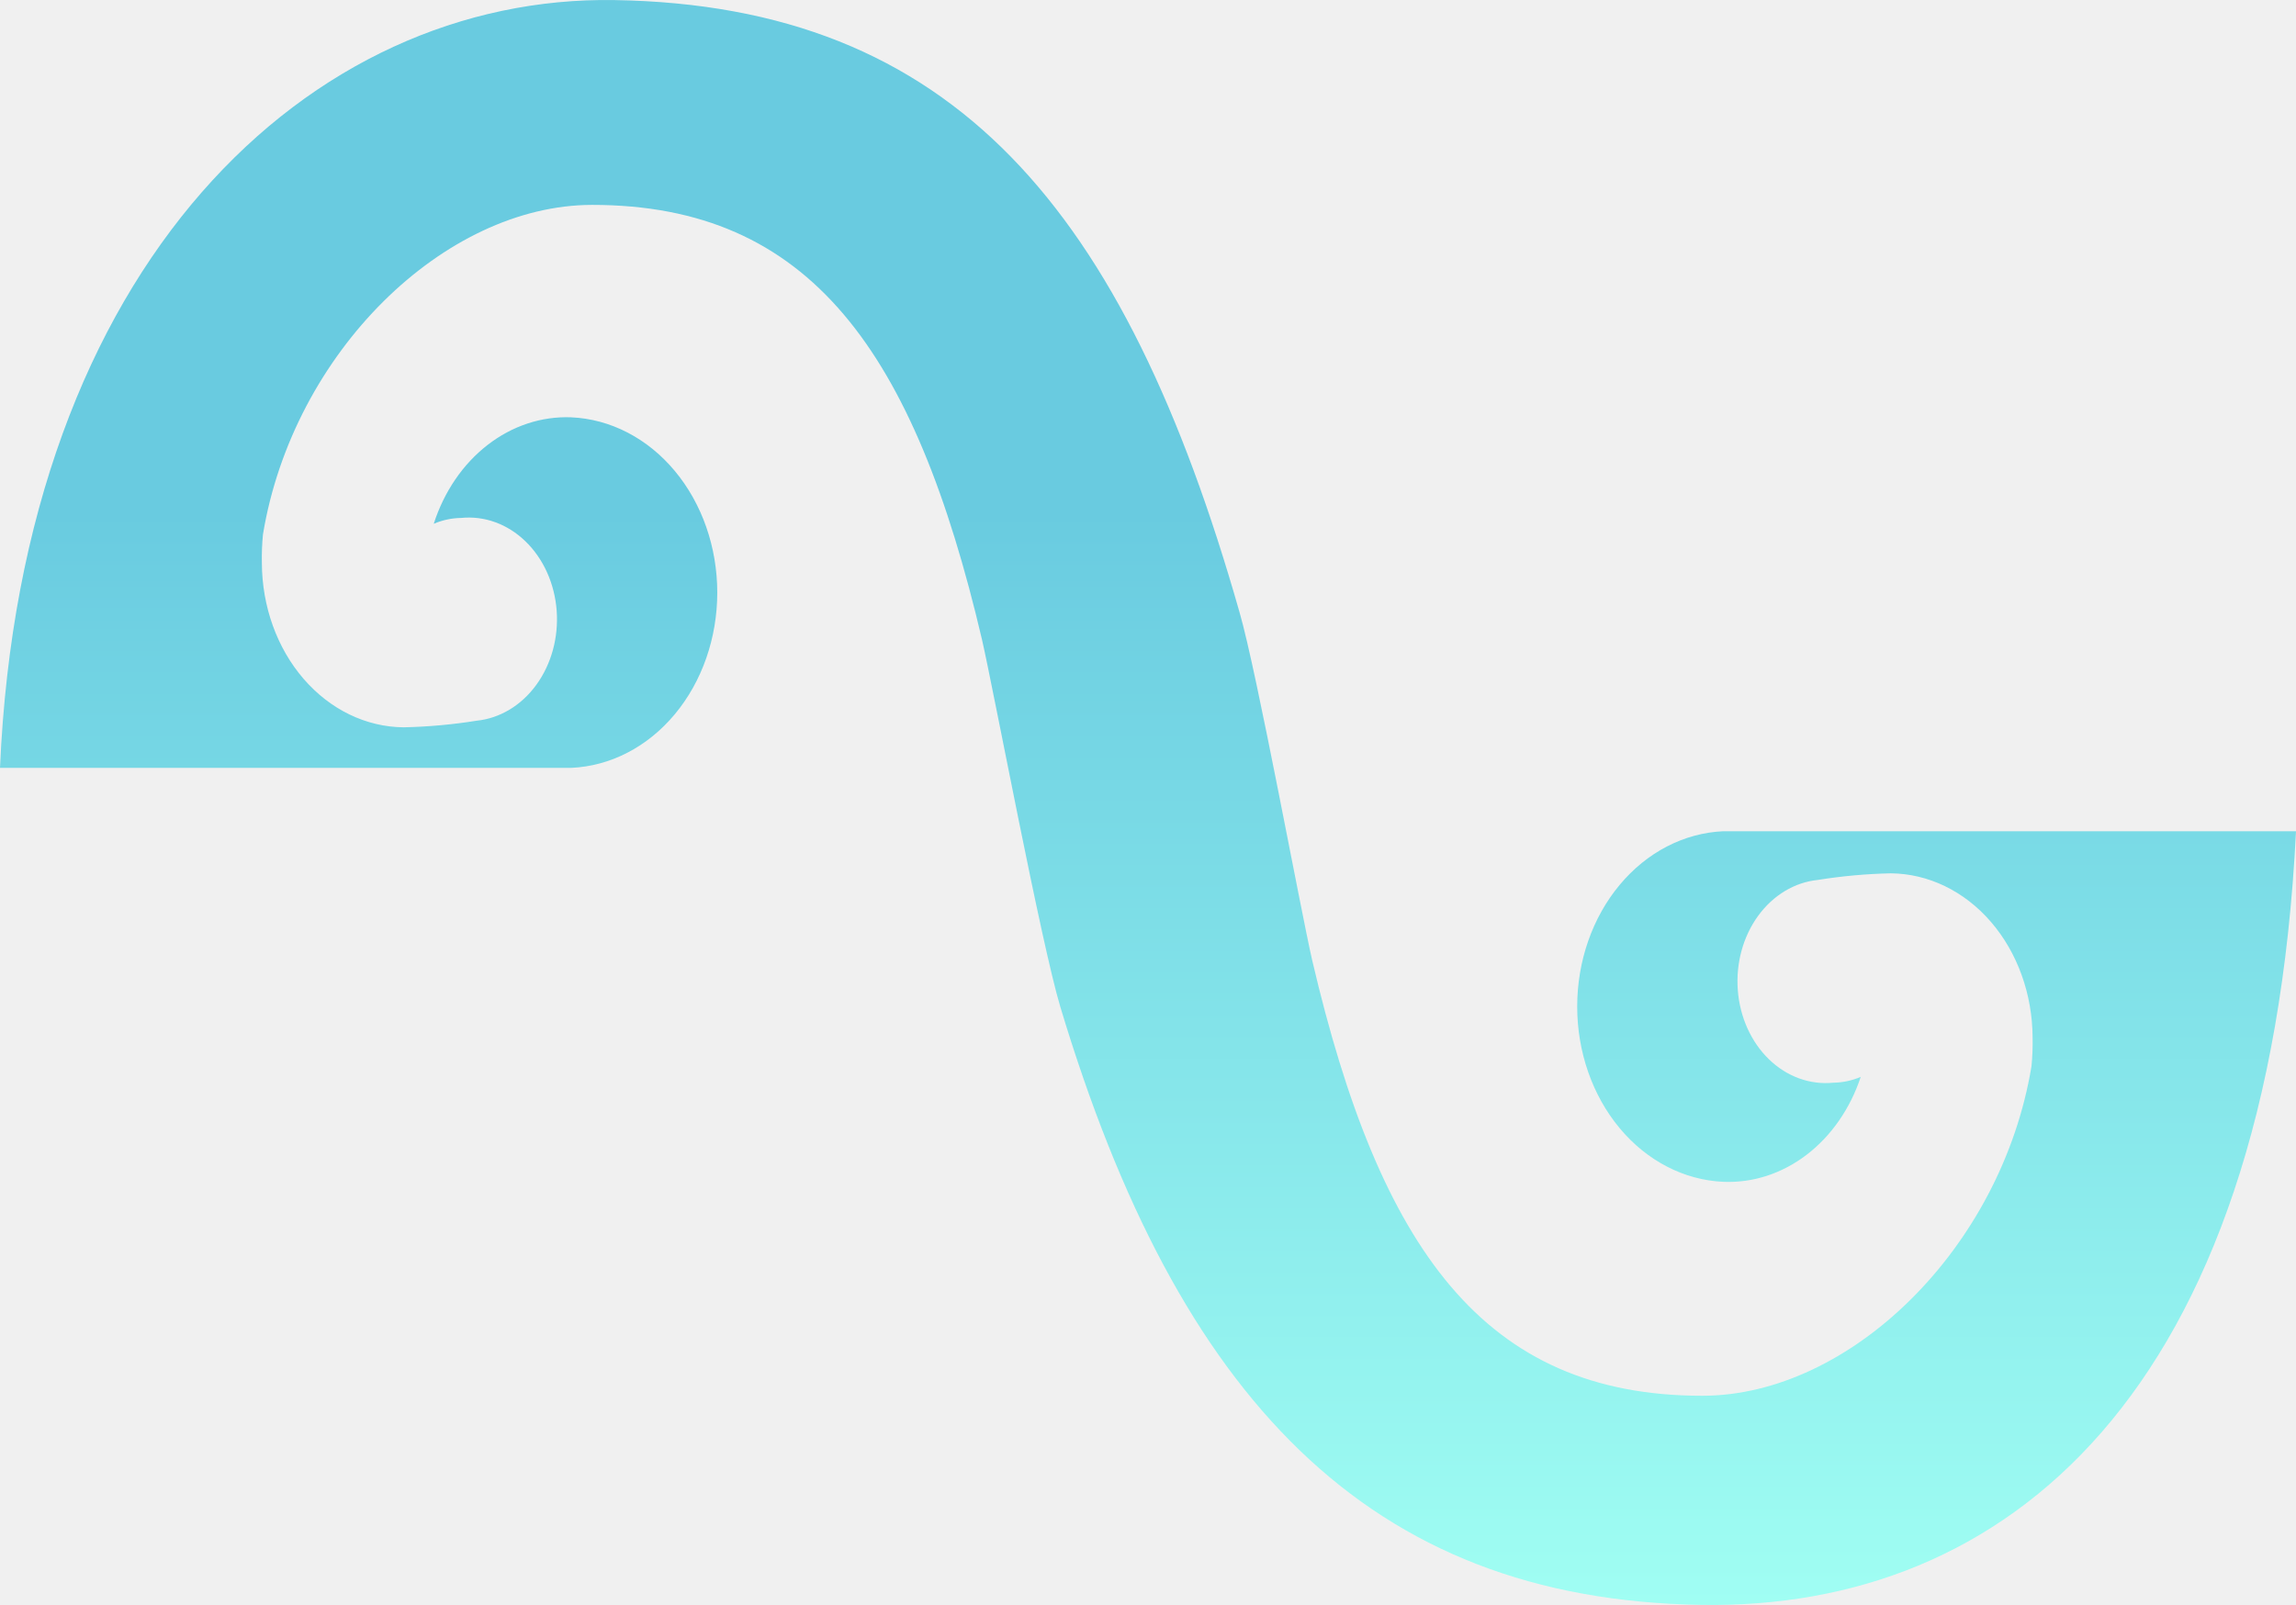
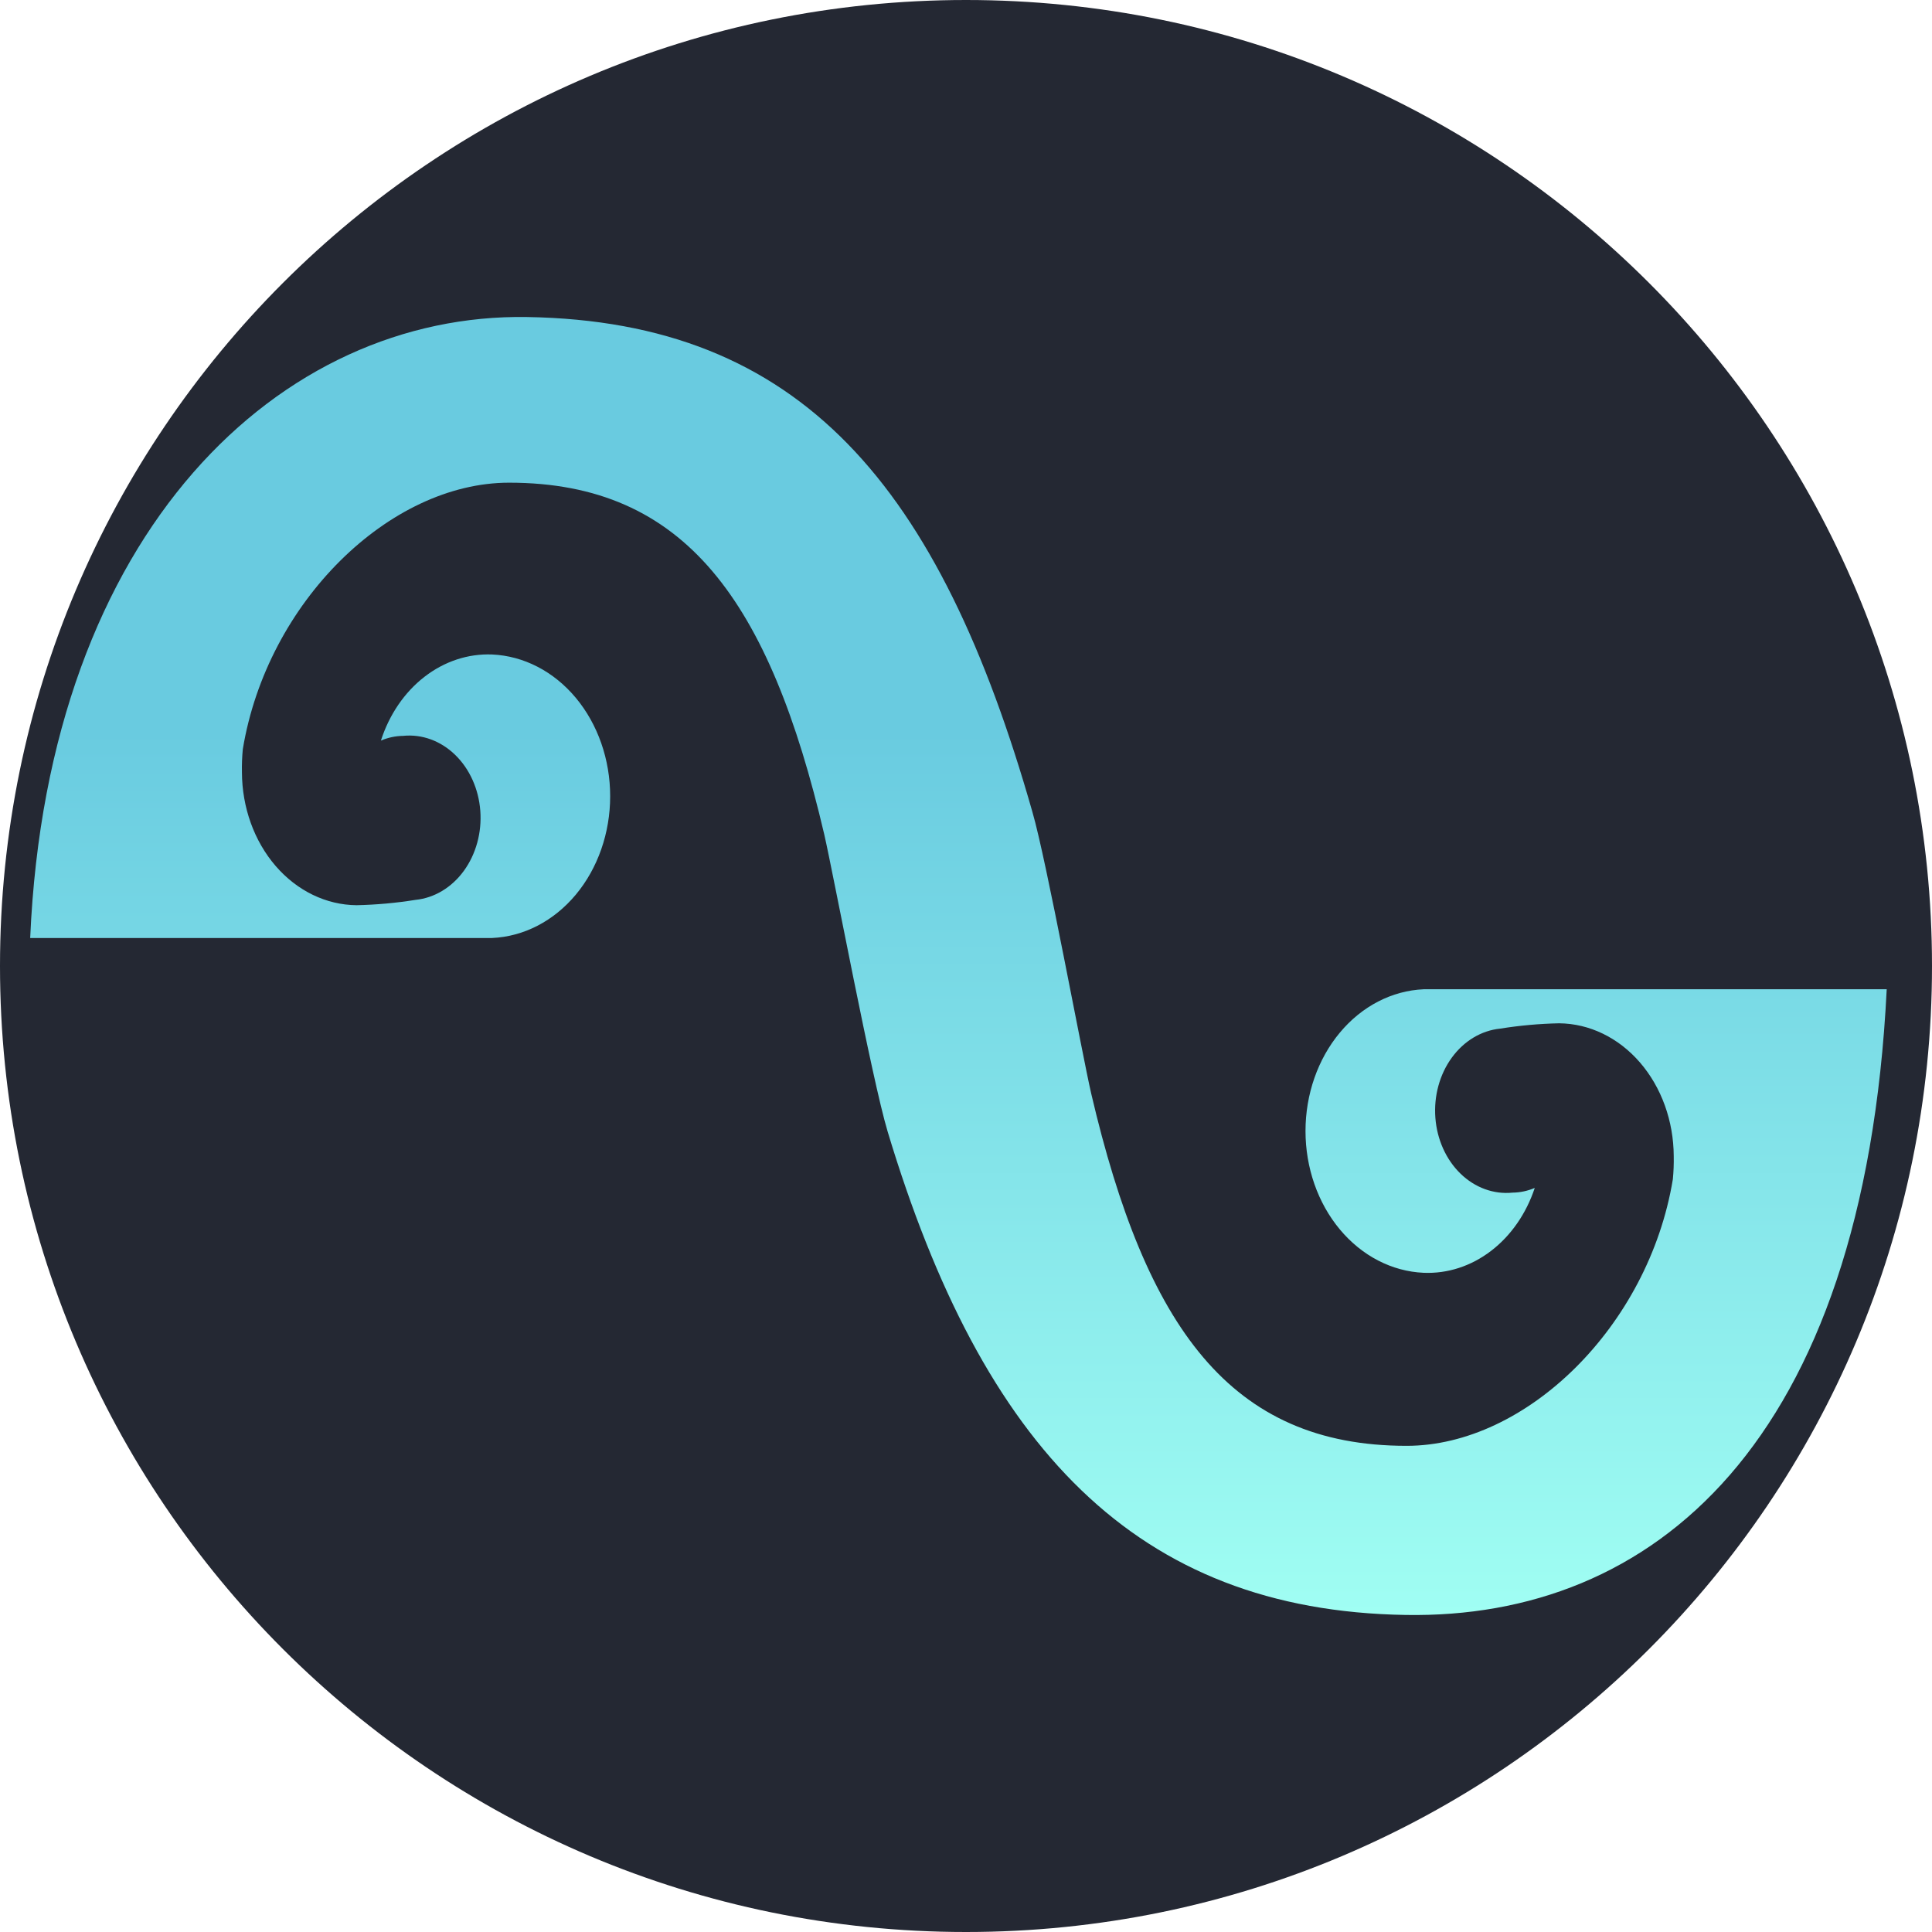
- <svg xmlns="http://www.w3.org/2000/svg" width="123" height="86" viewBox="0 0 123 86" fill="none">
-   <path d="M92.826 44.541H92.32C90.218 44.634 88.227 45.663 86.768 47.415C85.308 49.166 84.493 51.503 84.493 53.934C84.493 56.364 85.308 58.701 86.768 60.452C88.227 62.203 90.218 63.233 92.32 63.326C93.902 63.393 95.462 62.887 96.782 61.878C98.102 60.87 99.116 59.41 99.682 57.703C99.211 57.903 98.714 58.009 98.212 58.015C96.964 58.141 95.725 57.69 94.765 56.76C93.806 55.83 93.206 54.498 93.097 53.057C92.987 51.617 93.378 50.184 94.183 49.077C94.988 47.968 96.141 47.275 97.389 47.149C98.683 46.942 99.987 46.824 101.293 46.796C103.307 46.814 105.233 47.748 106.655 49.395C108.077 51.043 108.88 53.271 108.889 55.597C108.899 56.11 108.88 56.623 108.83 57.132C107.219 66.885 99.106 74.79 91.192 74.79C79.503 74.79 73.918 66.939 70.296 51.455C69.684 48.806 67.332 35.998 66.403 32.806C60.242 11.169 51.07 0.303 32.925 0.004C16.663 -0.268 1.176 14.035 0 41.145H30.091H30.597C32.7 41.053 34.691 40.023 36.15 38.272C37.61 36.52 38.425 34.184 38.425 31.753C38.425 29.322 37.61 26.986 36.15 25.235C34.691 23.483 32.7 22.453 30.597 22.361C29.007 22.3 27.441 22.818 26.12 23.842C24.799 24.865 23.79 26.343 23.236 28.066C23.707 27.865 24.204 27.76 24.706 27.753C25.953 27.627 27.193 28.078 28.152 29.008C29.112 29.938 29.712 31.27 29.821 32.711C29.93 34.152 29.539 35.584 28.734 36.692C27.93 37.8 26.776 38.493 25.529 38.619C24.235 38.826 22.931 38.944 21.625 38.972C19.611 38.955 17.684 38.021 16.262 36.373C14.84 34.725 14.038 32.497 14.029 30.171C14.018 29.658 14.038 29.145 14.087 28.636C15.698 18.884 23.812 10.979 31.726 10.979C43.403 10.979 48.988 18.829 52.61 34.286C53.233 37.003 55.762 50.49 56.808 53.968C63.111 74.898 73.271 85.71 91.133 85.995C107.407 86.267 121.495 74.817 123 44.541H92.826Z" fill="url(#paint0_linear_9_2)" />
+ <svg xmlns="http://www.w3.org/2000/svg" width="128" height="128" viewBox="0 0 128 128" fill="none">
+   <g clip-path="url(#clip0_16_2)">
+     <rect width="128" height="128" fill="white" />
+     <circle cx="64" cy="64" r="64" fill="#242833" />
+     <path d="M94.826 65.541H94.32C92.218 65.634 90.227 66.663 88.768 68.415C87.308 70.166 86.493 72.503 86.493 74.933C86.493 77.365 87.308 79.701 88.768 81.452C90.227 83.204 92.218 84.234 94.32 84.326C95.902 84.393 97.462 83.887 98.782 82.878C100.102 81.87 101.116 80.41 101.682 78.703C101.211 78.903 100.714 79.009 100.212 79.015C98.964 79.141 97.725 78.69 96.765 77.76C95.806 76.83 95.206 75.498 95.097 74.058C94.987 72.617 95.378 71.184 96.183 70.076C96.988 68.968 98.141 68.275 99.389 68.149C100.683 67.942 101.986 67.824 103.293 67.796C105.307 67.814 107.233 68.748 108.655 70.395C110.077 72.043 110.88 74.271 110.889 76.597C110.899 77.11 110.88 77.623 110.83 78.132C109.219 87.885 101.106 95.79 93.192 95.79C81.503 95.79 75.918 87.939 72.296 72.455C71.684 69.806 69.332 56.998 68.403 53.806C62.242 32.169 53.07 21.303 34.925 21.004C18.663 20.732 3.176 35.035 2 62.145H32.092H32.597C34.7 62.053 36.691 61.023 38.15 59.272C39.61 57.52 40.425 55.184 40.425 52.753C40.425 50.322 39.61 47.986 38.15 46.234C36.691 44.483 34.7 43.453 32.597 43.361C31.007 43.3 29.441 43.818 28.12 44.842C26.799 45.865 25.79 47.343 25.236 49.066C25.707 48.865 26.204 48.76 26.706 48.753C27.953 48.627 29.193 49.078 30.152 50.008C31.112 50.938 31.712 52.27 31.821 53.711C31.93 55.152 31.539 56.584 30.734 57.692C29.93 58.8 28.776 59.493 27.529 59.619C26.235 59.826 24.931 59.944 23.625 59.972C21.611 59.955 19.684 59.021 18.262 57.373C16.84 55.725 16.038 53.497 16.029 51.171C16.018 50.658 16.038 50.145 16.087 49.636C17.698 39.884 25.812 31.979 33.726 31.979C45.403 31.979 50.988 39.829 54.61 55.286C55.233 58.003 57.762 71.49 58.808 74.968C65.111 95.898 75.271 106.71 93.133 106.995C109.407 107.267 123.495 95.817 125 65.541H94.826Z" fill="url(#paint0_linear_16_2)" />
+   </g>
  <defs>
-     <linearGradient id="paint0_linear_9_2" x1="61.5" y1="27.407" x2="61.5" y2="86" gradientUnits="userSpaceOnUse">
+     <linearGradient id="paint0_linear_16_2" x1="63.5" y1="48.407" x2="63.5" y2="107" gradientUnits="userSpaceOnUse">
      <stop stop-color="#69CBE0" />
      <stop offset="1" stop-color="#A0FEF3" />
    </linearGradient>
+     <clipPath id="clip0_16_2">
+       <rect width="128" height="128" fill="white" />
+     </clipPath>
  </defs>
</svg>
